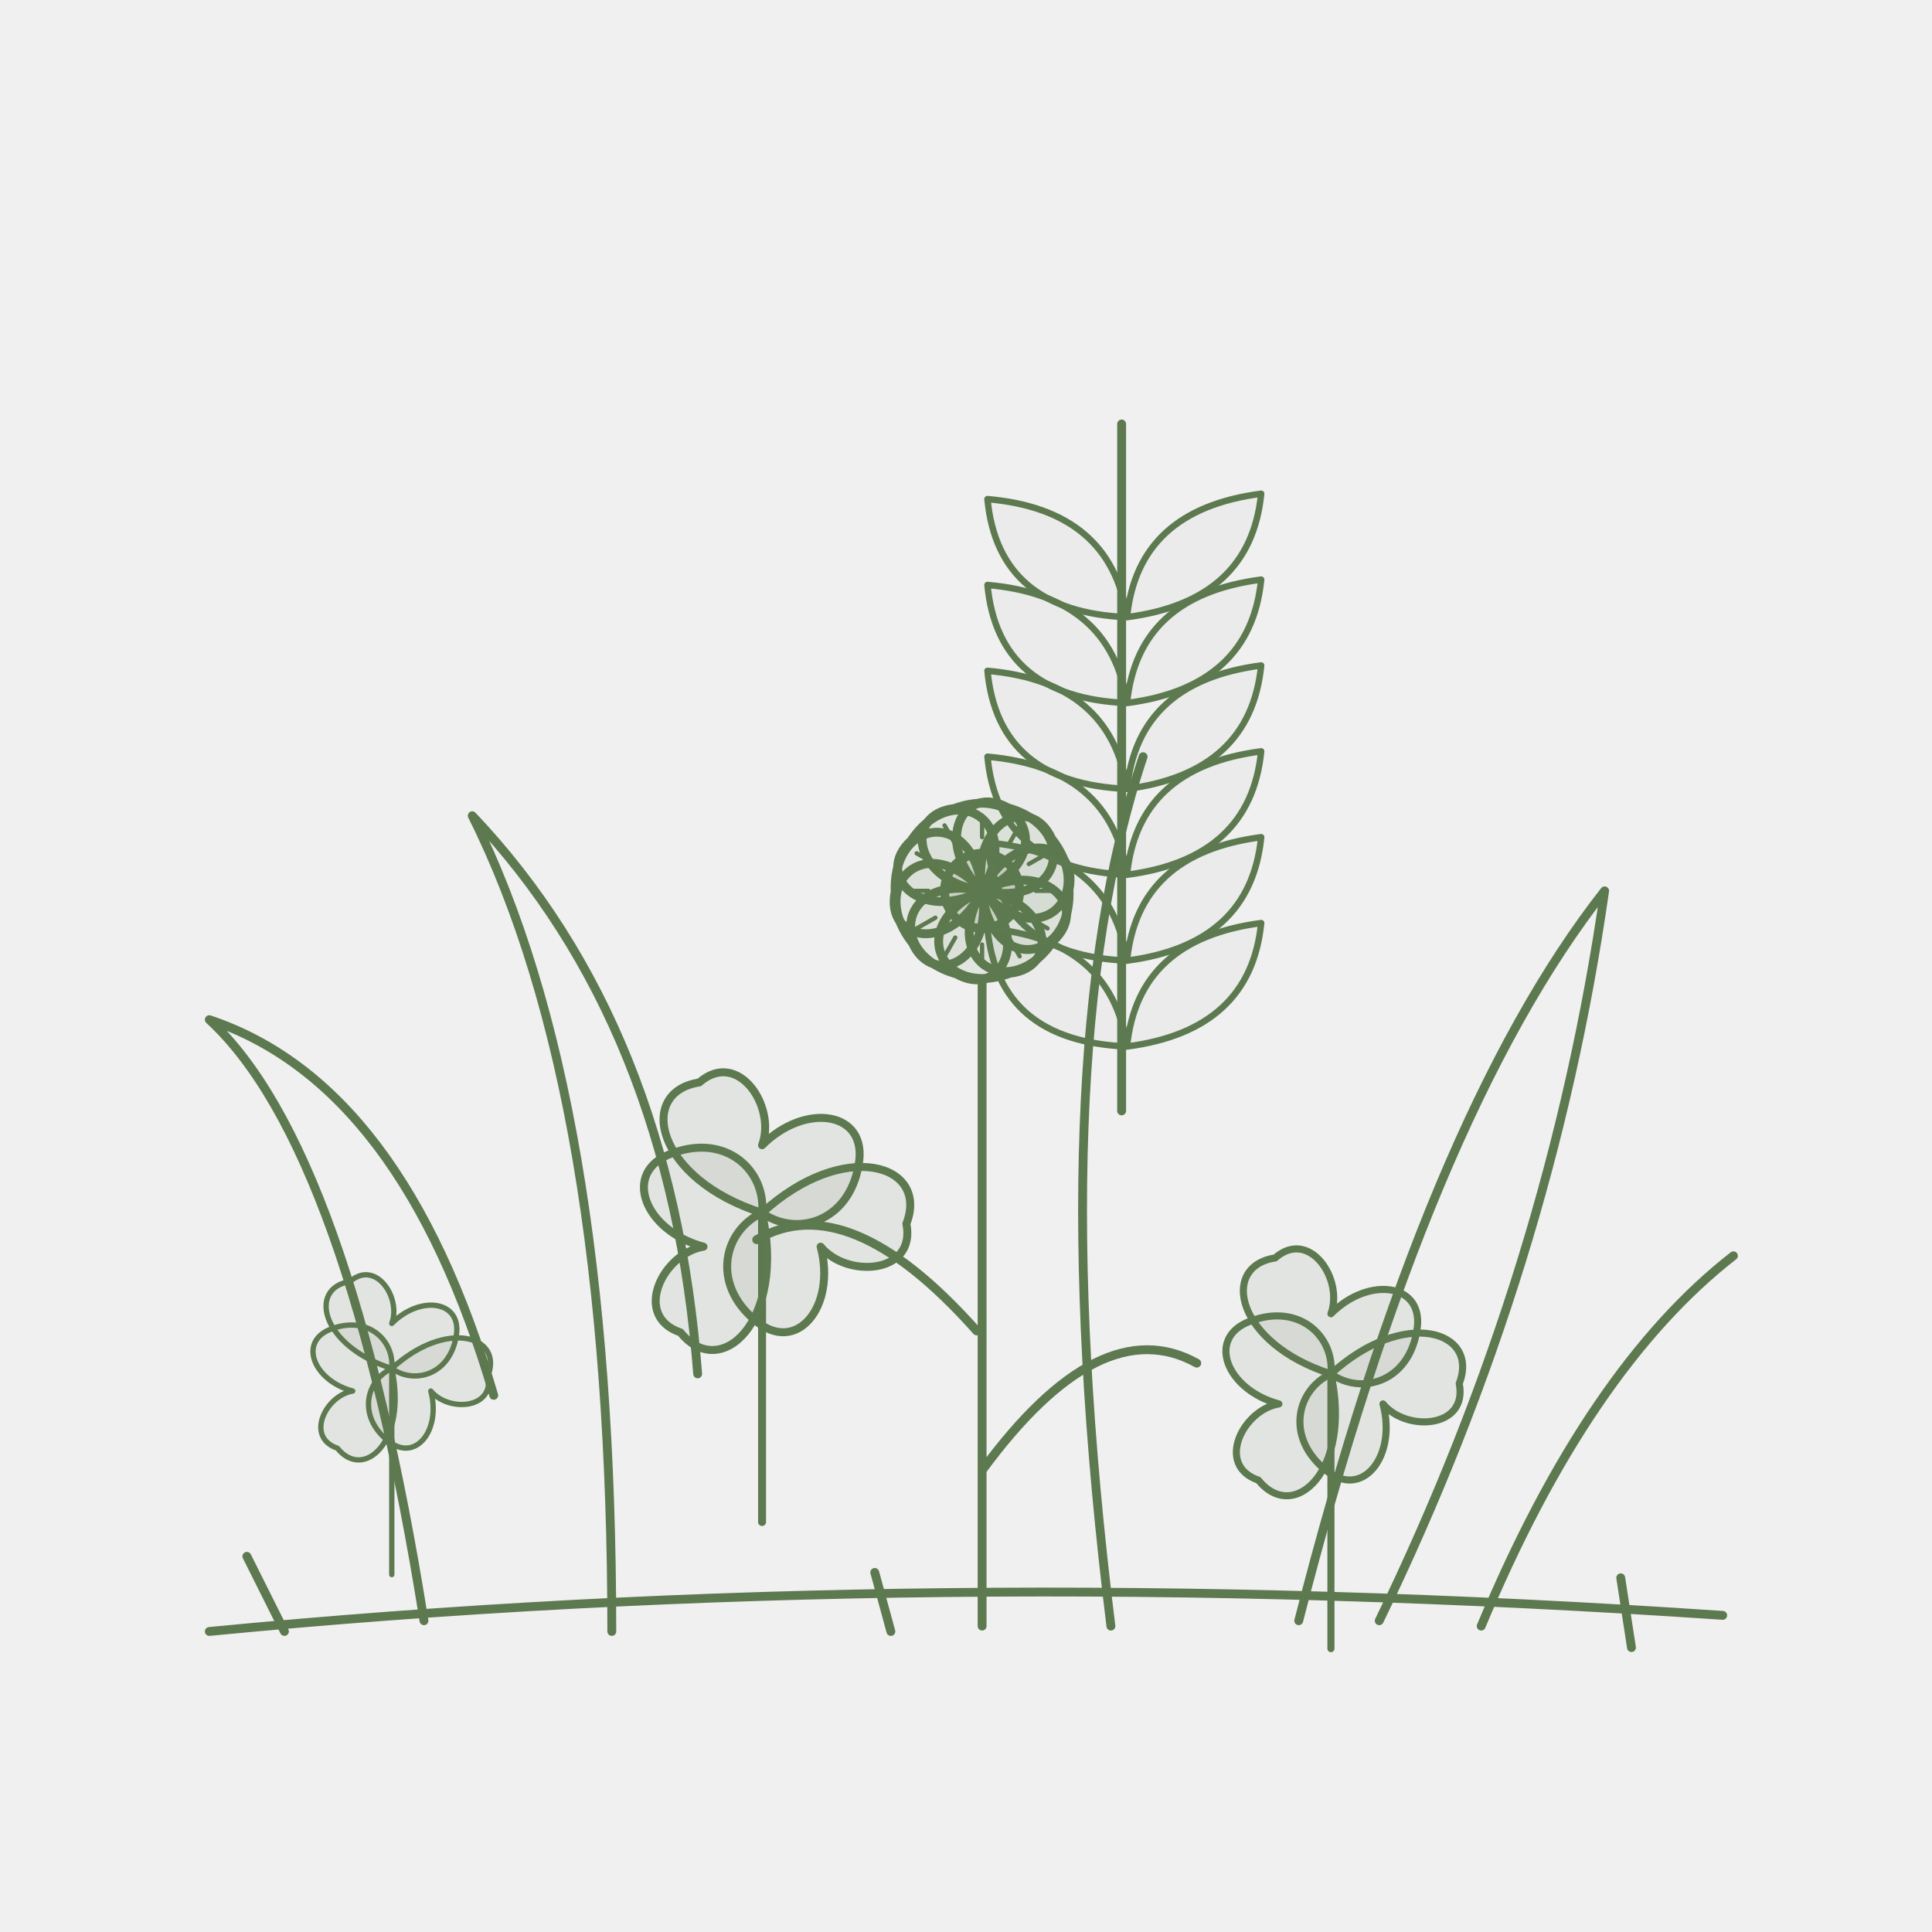
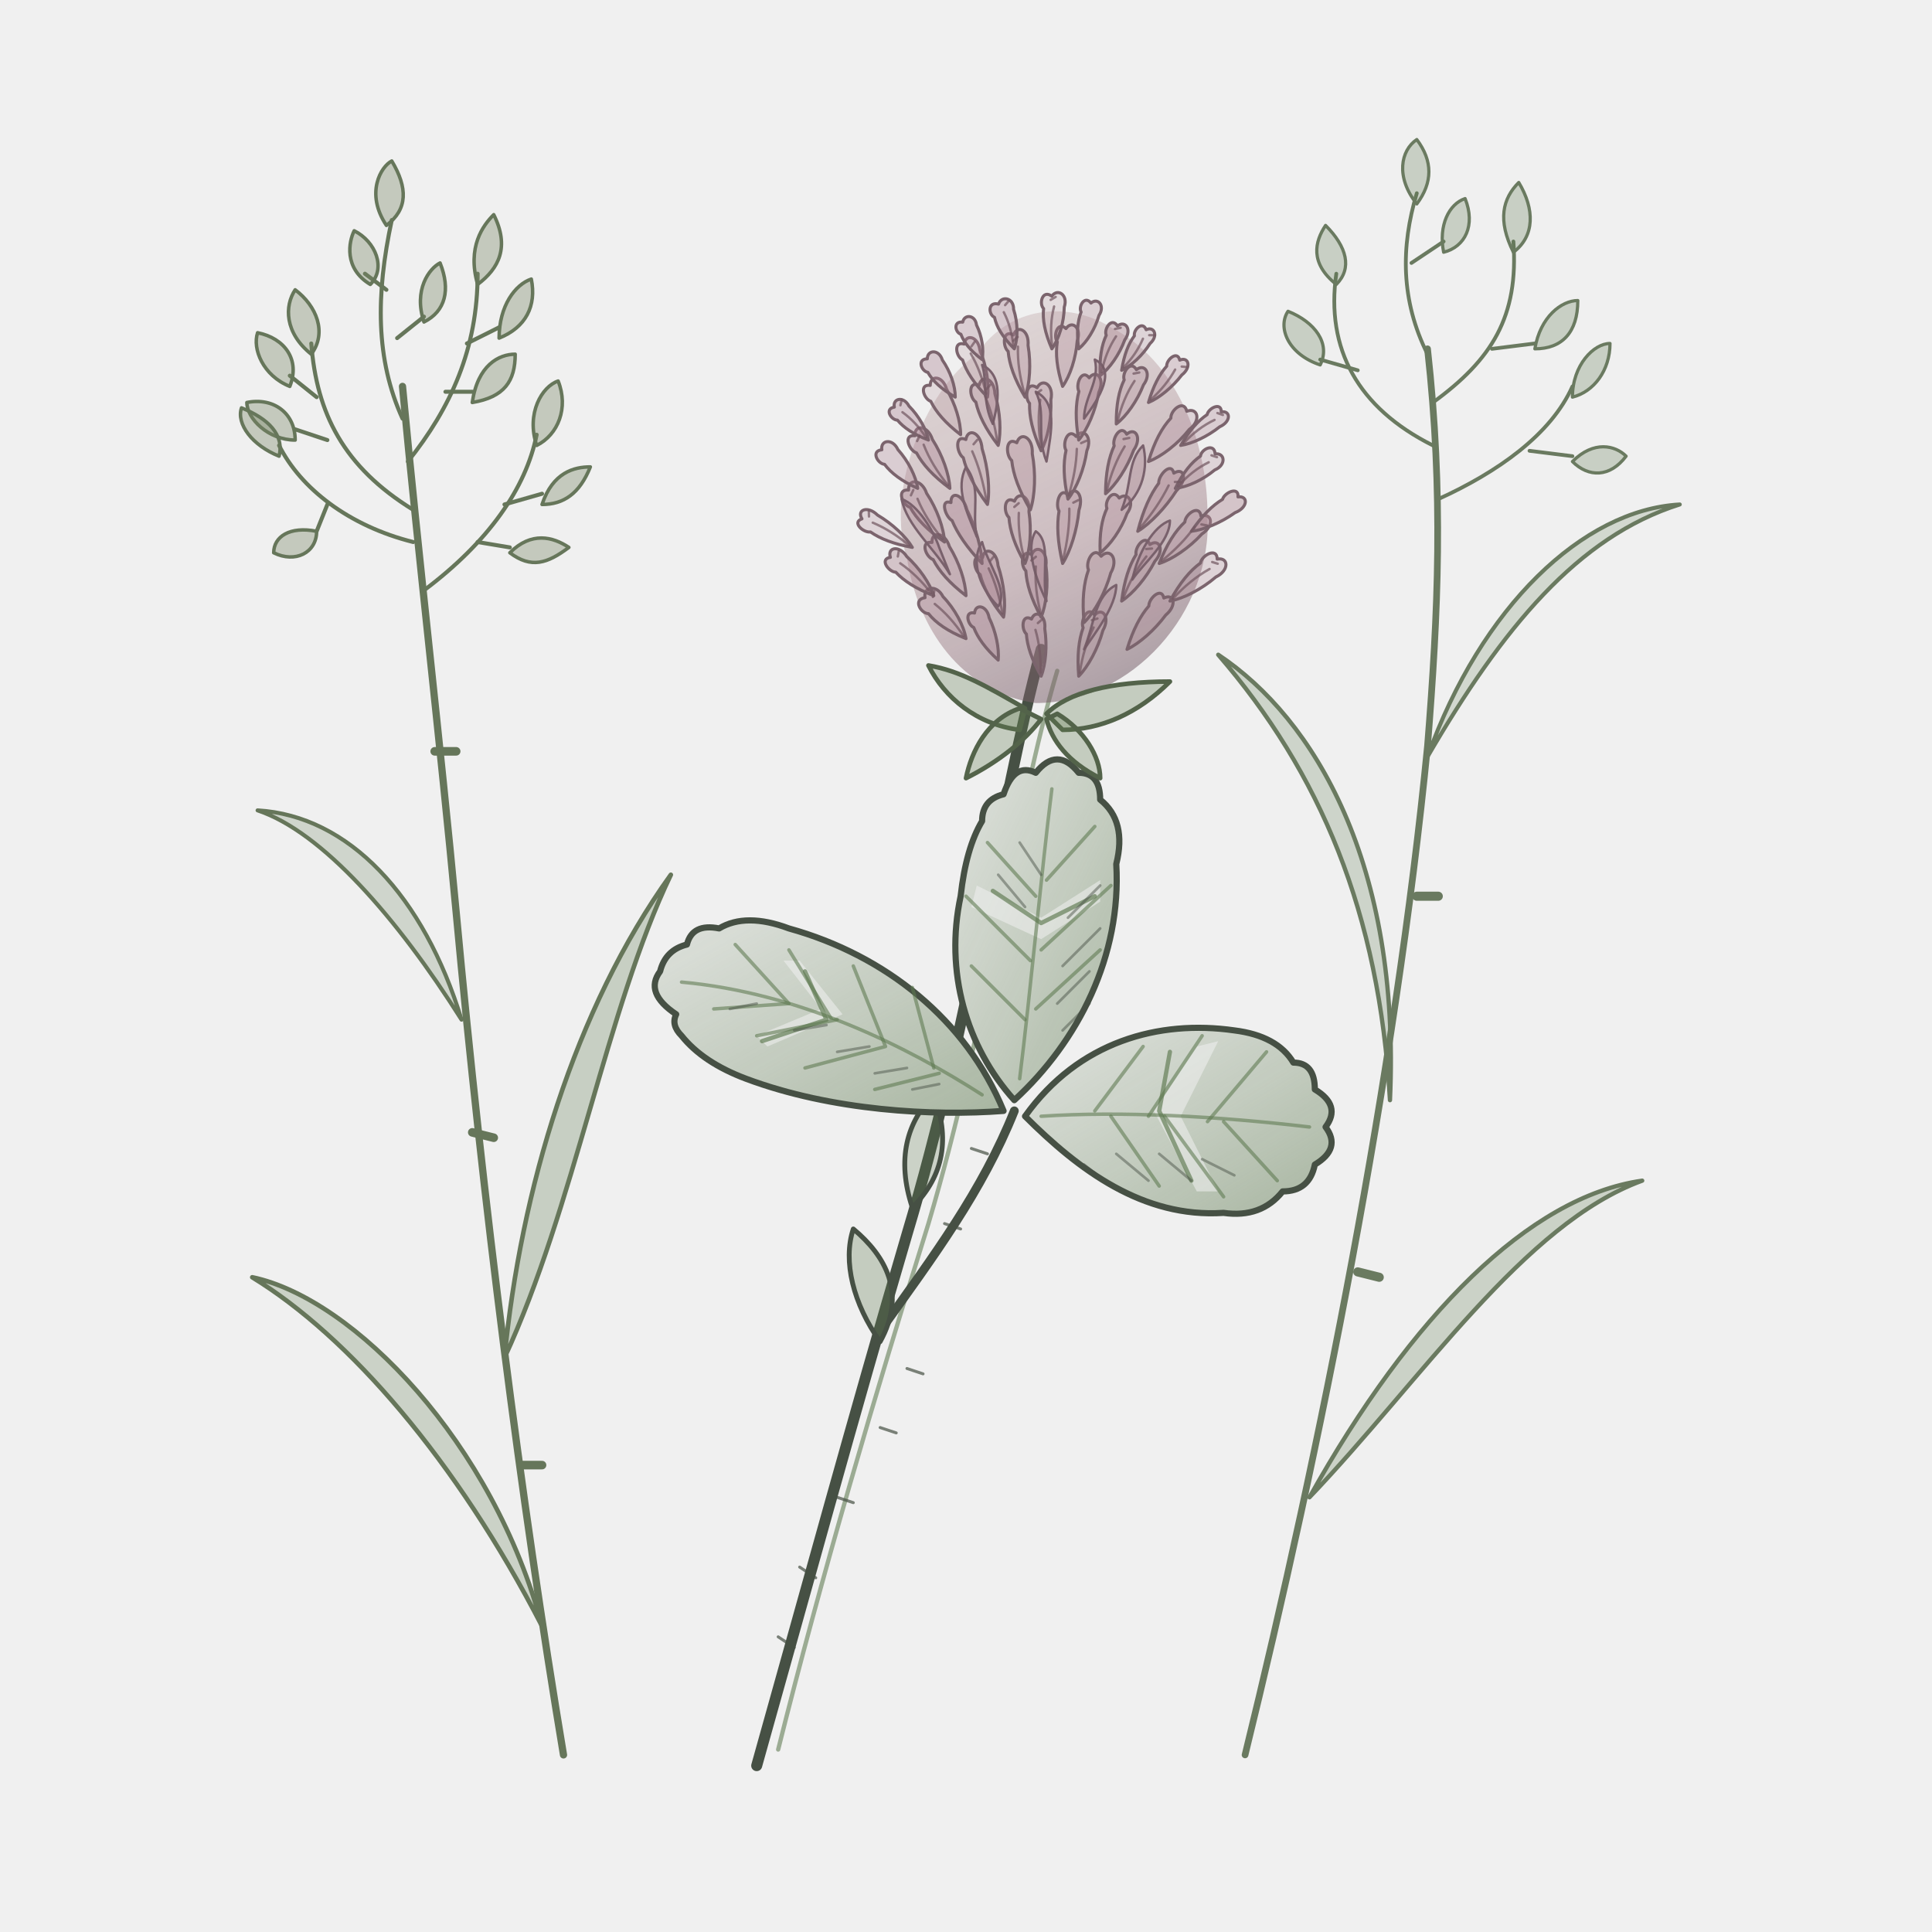
- <svg xmlns="http://www.w3.org/2000/svg" viewBox="0 0 360 360" fill="none" color="#5d794f" role="img" aria-labelledby="title desc">
-   <g stroke="currentColor" stroke-width="1.65" stroke-linecap="round" stroke-linejoin="round">
-     <path d="M39 304q134-13 282-3M79 302q-14-88-40-112 36 12 53 70M114 304q0-100-26-152 37 39 42 104M242 302q24-94 57-136-10 70-42 136M276 303q20-48 47-69M207 303q-13-105 6-162" />
-     <g transform="translate(142 226) scale(0.9)">
-       <path d="M0 64V0" />
-       <path d="M0 0C-22-7-26-25-13-27C-5-34 3-22 0-14C9-23 22-21 20-10C18 2 7 5 0 0Z" transform="rotate(0)" fill="currentColor" fill-opacity=".09" />
-       <path d="M0 0C-22-7-26-25-13-27C-5-34 3-22 0-14C9-23 22-21 20-10C18 2 7 5 0 0Z" transform="rotate(120)" fill="currentColor" fill-opacity=".09" />
-       <path d="M0 0C-22-7-26-25-13-27C-5-34 3-22 0-14C9-23 22-21 20-10C18 2 7 5 0 0Z" transform="rotate(240)" fill="currentColor" fill-opacity=".09" />
+ <svg xmlns="http://www.w3.org/2000/svg" viewBox="0 0 360 360" fill="none" stroke-linecap="round" stroke-linejoin="round">
+   <defs>
+     <linearGradient id="pr-leaf" x1="0" y1="0" x2="1" y2="1">
+       <stop stop-color="#5d794f" stop-opacity=".12" />
+       <stop offset=".55" stop-color="#5d794f" stop-opacity=".31" />
+       <stop offset="1" stop-color="#5d794f" stop-opacity=".49" />
+     </linearGradient>
+     <linearGradient id="pr-bloom" x1="177" y1="58" x2="213" y2="132" gradientUnits="userSpaceOnUse">
+       <stop stop-color="#a78282" stop-opacity=".23" />
+       <stop offset=".6" stop-color="#966e78" stop-opacity=".4" />
+       <stop offset="1" stop-color="#6c5863" stop-opacity=".57" />
+     </linearGradient>
+     <mask id="pr-stem-mask" maskUnits="userSpaceOnUse" x="0" y="0" width="360" height="360">
+       <rect width="360" height="360" fill="white" />
+       <path d="M187 207C174 208 155 207 139 201Q131 198 127 193Q125 191 126 189Q120 185 123 181Q124 177 128 176Q129 172 134 173Q139 170 147 173C165 178 180 190 187 207Z" fill="black" />
+       <path d="M189 205C180 195 176 181 179 167Q180 158 183 153Q183 149 187 148Q189 142 193 144Q197 139 201 144Q205 144 205 149Q210 153 208 161C209 178 201 194 189 205Z" fill="black" />
+       <path d="M191 208C201 194 216 190 230 192Q238 193 241 198Q245 198 245 203Q250 206 247 210Q250 214 245 217Q244 222 239 222Q235 227 228 226C213 227 201 218 191 208Z" fill="black" />
+     </mask>
+     <mask id="pr-leaf-markings" maskUnits="userSpaceOnUse" x="100" y="130" width="160" height="110">
+       <rect x="100" y="130" width="160" height="110" fill="white" />
+       <path d="M149 179 157 189 143 195 141 193 153 188 146 179ZM182 165 194 171 205 164 205 168 194 175 181 169ZM223 195 215 207 223 222 227 222 220 208 227 194Z" fill="black" fill-opacity=".55" />
+     </mask>
+   </defs>
+   <g stroke="#66765a">
+     <path d="M105 327C97 279 90 224 85 170 82 138 78 104 75 72" stroke-width="1.35" />
+     <path d="M101 303C85 272 65 249 47 238 66 242 92 269 101 303Z" fill="#5d794f" fill-opacity=".25" stroke-width=".85" />
+     <path d="M94 253C97 222 107 188 125 163 113 188 107 225 94 253Z" fill="#5d794f" fill-opacity=".28" stroke-width=".85" />
+     <path d="M86 190C74 171 60 155 48 151 65 152 79 167 86 190Z" fill="#5d794f" fill-opacity=".22" stroke-width=".75" />
+     <path d="M88 211 92 212M97 273 101 273M81 140 85 140" stroke-width="1.6" />
+     <g stroke-width=".75">
+       <path d="M77 95C64 87 59 77 58 64M76 86C84 76 89 65 89 51M75 78C70 67 70 55 73 41M79 110C91 101 98 91 100 81M77 101C65 98 56 91 52 83" />
+       <path d="M59 74 54 70M61 82 55 80M87 64 93 61M83 73 88 73M72 54 68 51M74 63 79 59M94 94 101 92M89 101 95 102M61 94 59 99" />
    </g>
-     <g transform="translate(248 256) scale(0.8)">
-       <path d="M0 64V0" />
-       <path d="M0 0C-22-7-26-25-13-27C-5-34 3-22 0-14C9-23 22-21 20-10C18 2 7 5 0 0Z" transform="rotate(0)" fill="currentColor" fill-opacity=".09" />
-       <path d="M0 0C-22-7-26-25-13-27C-5-34 3-22 0-14C9-23 22-21 20-10C18 2 7 5 0 0Z" transform="rotate(120)" fill="currentColor" fill-opacity=".09" />
-       <path d="M0 0C-22-7-26-25-13-27C-5-34 3-22 0-14C9-23 22-21 20-10C18 2 7 5 0 0Z" transform="rotate(240)" fill="currentColor" fill-opacity=".09" />
+     <g fill="#788766" fill-opacity=".36" stroke-width=".65">
+       <path d="M72 42C68 36 71 31 73 30 76 35 76 39 72 42Z" />
+       <path d="M69 53C64 50 65 45 66 43 70 45 72 50 69 53Z" />
+       <path d="M79 60C77 54 80 50 82 49 84 54 83 58 79 60Z" />
+       <path d="M89 53C87 46 90 42 92 40 95 46 93 50 89 53Z" />
+       <path d="M93 63C93 57 96 53 99 52 100 57 98 61 93 63Z" />
+       <path d="M88 75C89 68 93 66 96 66 96 71 94 74 88 75Z" />
+       <path d="M58 66C53 62 53 57 55 54 59 57 61 62 58 66Z" />
+       <path d="M54 72C49 70 47 65 48 62 53 63 56 67 54 72Z" />
+       <path d="M55 82C50 82 46 78 46 75 51 74 55 77 55 82Z" />
+       <path d="M52 85C47 83 44 79 45 76 50 78 53 81 52 85Z" />
+       <path d="M100 83C98 77 101 72 104 71 106 76 104 81 100 83Z" />
+       <path d="M101 94C103 88 107 87 110 87 108 92 105 94 101 94Z" />
+       <path d="M95 103C99 99 103 100 106 102 102 105 99 106 95 103Z" />
+       <path d="M59 99C54 98 51 100 51 103 55 105 59 103 59 99Z" />
    </g>
-     <g transform="translate(73 255) scale(0.6)">
-       <path d="M0 64V0" />
-       <path d="M0 0C-22-7-26-25-13-27C-5-34 3-22 0-14C9-23 22-21 20-10C18 2 7 5 0 0Z" transform="rotate(0)" fill="currentColor" fill-opacity=".09" />
-       <path d="M0 0C-22-7-26-25-13-27C-5-34 3-22 0-14C9-23 22-21 20-10C18 2 7 5 0 0Z" transform="rotate(120)" fill="currentColor" fill-opacity=".09" />
-       <path d="M0 0C-22-7-26-25-13-27C-5-34 3-22 0-14C9-23 22-21 20-10C18 2 7 5 0 0Z" transform="rotate(240)" fill="currentColor" fill-opacity=".09" />
+   </g>
+   <g stroke="#6a7a60">
+     <path d="M232 327C246 270 260 200 266 139 268 114 269 92 266 65" stroke-width="1.25" />
+     <path d="M244 279C263 245 285 223 306 220 284 228 265 257 244 279Z" fill="#5d794f" fill-opacity=".25" stroke-width=".8" />
+     <path d="M259 205C257 170 246 144 227 122 245 134 261 161 259 205Z" fill="#5d794f" fill-opacity=".24" stroke-width=".8" />
+     <path d="M266 141C276 113 295 95 313 94 294 100 280 117 266 141Z" fill="#5d794f" fill-opacity=".2" stroke-width=".75" />
+     <path d="M253 237 257 238M264 167 268 167" stroke-width="1.7" />
+     <g stroke-width=".7">
+       <path d="M267 83C253 76 247 65 249 51M267 75C278 67 283 59 282 45M266 66C261 56 261 46 264 36M268 93C279 88 289 81 293 72" />
+       <path d="M253 69 246 67M278 65 286 64M263 49 269 45M285 84 293 85" />
    </g>
-     <g transform="translate(183 166)">
-       <path d="M0 0C-13 -1.95 -14.56 -14.3 -5.2 -15.34C7.8 -20.15 14.3 -6.24 0 0Z" transform="rotate(0.0)" fill="currentColor" fill-opacity=".05" />
-       <path d="M0 0C-13 -1.95 -14.56 -14.3 -5.2 -15.34C7.8 -20.15 14.3 -6.24 0 0Z" transform="rotate(36.0)" fill="currentColor" fill-opacity=".05" />
-       <path d="M0 0C-13 -1.95 -14.56 -14.3 -5.2 -15.34C7.8 -20.15 14.3 -6.24 0 0Z" transform="rotate(72.0)" fill="currentColor" fill-opacity=".05" />
-       <path d="M0 0C-13 -1.95 -14.56 -14.3 -5.2 -15.34C7.8 -20.15 14.3 -6.24 0 0Z" transform="rotate(108.0)" fill="currentColor" fill-opacity=".05" />
-       <path d="M0 0C-13 -1.95 -14.56 -14.3 -5.2 -15.34C7.8 -20.15 14.3 -6.24 0 0Z" transform="rotate(144.0)" fill="currentColor" fill-opacity=".05" />
-       <path d="M0 0C-13 -1.95 -14.56 -14.3 -5.2 -15.34C7.8 -20.15 14.3 -6.24 0 0Z" transform="rotate(180.0)" fill="currentColor" fill-opacity=".05" />
-       <path d="M0 0C-13 -1.95 -14.56 -14.3 -5.2 -15.34C7.8 -20.15 14.3 -6.24 0 0Z" transform="rotate(216.0)" fill="currentColor" fill-opacity=".05" />
-       <path d="M0 0C-13 -1.95 -14.56 -14.3 -5.2 -15.34C7.8 -20.15 14.3 -6.24 0 0Z" transform="rotate(252.0)" fill="currentColor" fill-opacity=".05" />
-       <path d="M0 0C-13 -1.95 -14.56 -14.3 -5.2 -15.34C7.8 -20.15 14.3 -6.24 0 0Z" transform="rotate(288.0)" fill="currentColor" fill-opacity=".05" />
-       <path d="M0 0C-13 -1.95 -14.56 -14.3 -5.2 -15.34C7.8 -20.15 14.3 -6.24 0 0Z" transform="rotate(324.0)" fill="currentColor" fill-opacity=".05" />
-       <circle r="7" fill="currentColor" fill-opacity=".12" />
-       <path d="M0.0 10.0l0.0 4.0" stroke-width=".8" />
-       <path d="M5.0 8.7l2.0 3.5" stroke-width=".8" />
-       <path d="M8.7 5.0l3.5 2.0" stroke-width=".8" />
-       <path d="M10.0 0.0l4.0 0.0" stroke-width=".8" />
-       <path d="M8.7 -5.0l3.5 -2.0" stroke-width=".8" />
-       <path d="M5.0 -8.7l2.0 -3.5" stroke-width=".8" />
-       <path d="M0.0 -10.0l0.0 -4.0" stroke-width=".8" />
-       <path d="M-5.0 -8.7l-2.0 -3.5" stroke-width=".8" />
-       <path d="M-8.7 -5.0l-3.5 -2.0" stroke-width=".8" />
-       <path d="M-10.0 -0.0l-4.0 -0.0" stroke-width=".8" />
-       <path d="M-8.7 5.0l-3.5 2.0" stroke-width=".8" />
-       <path d="M-5.0 8.7l-2.0 3.5" stroke-width=".8" />
+     <g fill="#5d794f" fill-opacity=".27" stroke-width=".6">
+       <path d="M264 38C260 33 261 28 264 26 267 30 267 34 264 38Z" />
+       <path d="M269 47C268 42 270 38 273 37 275 42 273 46 269 47Z" />
+       <path d="M249 53C244 49 245 45 247 42 251 46 252 50 249 53Z" />
+       <path d="M246 68C240 66 238 61 240 58 245 60 248 64 246 68Z" />
+       <path d="M282 47C279 41 280 37 283 34 286 39 286 44 282 47Z" />
+       <path d="M286 65C287 59 291 56 294 56 294 62 291 65 286 65Z" />
+       <path d="M293 74C293 68 297 64 300 64 300 69 297 73 293 74Z" />
+       <path d="M293 86C297 82 301 83 303 85 300 89 296 89 293 86Z" />
    </g>
-     <path d="M183 183v120M182 248q-24-27-41-17M183 274q22-30 40-20" />
-     <path d="M210 115q-24-1-26-22 23 2 26 22q23-3 25-23-23 3-25 23Z" stroke-width="1.2" fill="currentColor" fill-opacity=".04" />
-     <path d="M210 131q-24-1-26-22 23 2 26 22q23-3 25-23-23 3-25 23Z" stroke-width="1.2" fill="currentColor" fill-opacity=".04" />
-     <path d="M210 147q-24-1-26-22 23 2 26 22q23-3 25-23-23 3-25 23Z" stroke-width="1.2" fill="currentColor" fill-opacity=".04" />
-     <path d="M210 163q-24-1-26-22 23 2 26 22q23-3 25-23-23 3-25 23Z" stroke-width="1.2" fill="currentColor" fill-opacity=".04" />
-     <path d="M210 179q-24-1-26-22 23 2 26 22q23-3 25-23-23 3-25 23Z" stroke-width="1.2" fill="currentColor" fill-opacity=".04" />
-     <path d="M210 195q-24-1-26-22 23 2 26 22q23-3 25-23-23 3-25 23Z" stroke-width="1.2" fill="currentColor" fill-opacity=".04" />
-     <path d="M209 207V79M304 307l-2-13M53 304l-7-14M166 304l-3-11" />
+   </g>
+   <g stroke="#465044" mask="url(#pr-stem-mask)">
+     <path d="M141 329C150 297 159 264 169 230 181 190 186 151 194 121" stroke-width="2.05" />
+     <path d="M145 326C153 294 163 260 173 228 184 191 189 152 197 125" stroke="#5d794f" stroke-opacity=".58" stroke-width=".8" />
+     <path d="M164 248C174 234 183 222 189 207" stroke-width="1.65" />
+     <path d="M164 250C159 243 157 235 159 229 165 234 169 241 164 250Z" fill="#5d794f" fill-opacity=".3" stroke-width=".9" />
+     <path d="M170 225C167 216 169 209 174 204 177 212 176 219 170 225Z" fill="#5d794f" fill-opacity=".25" stroke-width=".9" />
+     <path d="m148 307-3-2m7-11-3-2m10-12-3-1m8-13 3 1m2-12 3 1m4-28 3 1m2-15 3 1m3-24 3 1m1-14 3 1m1-14 3 1m0-17 3 1" stroke-width=".55" stroke-opacity=".7" />
+   </g>
+   <g fill="url(#pr-leaf)" stroke="#465044" stroke-width="1.15" mask="url(#pr-leaf-markings)">
+     <path d="M187 207C174 208 155 207 139 201Q131 198 127 193Q125 191 126 189Q120 185 123 181Q124 177 128 176Q129 172 134 173Q139 170 147 173C165 178 180 190 187 207Z" />
+     <path d="M189 205C180 195 176 181 179 167Q180 158 183 153Q183 149 187 148Q189 142 193 144Q197 139 201 144Q205 144 205 149Q210 153 208 161C209 178 201 194 189 205Z" />
+     <path d="M191 208C201 194 216 190 230 192Q238 193 241 198Q245 198 245 203Q250 206 247 210Q250 214 245 217Q244 222 239 222Q235 227 228 226C213 227 201 218 191 208Z" />
+   </g>
+   <g stroke="#5d794f" stroke-opacity=".58" stroke-width=".65">
+     <path d="M183 204C169 195 149 185 127 183M190 201C192 185 194 163 196 147M194 208C209 207 227 208 244 210" />
+     <path d="M174 199 170 184m-5 11-6-15m-4 10-8-13m0 10-10-11m38 24-12 3m2-8-15 4m6-9-15 3m6-6-14 1" />
+     <path d="m191 190-10-10m11-1-12-12m13 0-9-10m9 31 12-11m-11 0 13-12m-12-1 9-10" />
+     <path d="m204 207 9-12m1 13 10-15m1 16 11-13m-29 12 9 13m1-13 11 15m0-14 10 11" />
+   </g>
+   <g stroke="#5d794f" stroke-width=".8" stroke-opacity=".65">
+     <path d="M150 181 154 190 142 194M185 166 194 172 204 167M218 196 216 207 222 220" />
+   </g>
+   <g stroke="#465044" stroke-width=".5" stroke-opacity=".47">
+     <path d="m175 202-5 1m-1-4-6 1m-1-5-6 1m-2-5-6 1m-7-5-5 1m62 4 5-5m-6 0 6-6m-5-1 7-7m-6-2 6-6m-11-2-4-6m1 12-5-6m16 54 5 4m1-6 6 5m2-5 6 5m2-4 6 3" />
+   </g>
+   <path d="M193 131C179 129 171 117 169 104 165 92 172 73 182 66 188 57 199 56 207 61 219 67 225 82 225 96 226 114 211 131 193 131Z" fill="url(#pr-bloom)" />
+   <g fill="#5d794f" fill-opacity=".3" stroke="#53634a" stroke-width=".85">
+     <path d="M191 132C184 128 179 125 173 124 176 130 182 135 190 136Z" />
+     <path d="M195 133C199 129 207 127 218 127 212 133 205 136 198 136Z" />
+     <path d="M190 132C184 134 181 140 180 145 186 142 191 138 194 134Z" />
+     <path d="M197 133C202 136 205 141 205 145 199 142 196 138 195 134Z" />
+   </g>
+   <g stroke="#7b646d" stroke-width=".57">
+     <path d="M0 0C-1.62 -3.30 -2.21 -5.94 -2.08 -8.14C-3.13 -9.13 -2.51 -12.10 -0.57 -10.78C0.51 -12.54 2.75 -11.22 2.05 -8.69C2.16 -5.50 1.32 -2.09 0 0Z" transform="translate(180 119) rotate(-42)" fill="#ab8290" fill-opacity="0.25" />
+     <path d="M0 0C-1.32 -3.00 -1.80 -5.40 -1.69 -7.40C-2.55 -8.30 -2.05 -11.00 -0.46 -9.80C0.42 -11.40 2.24 -10.20 1.67 -7.90C1.76 -5.00 1.08 -1.90 0 0Z" transform="translate(186 123) rotate(-24)" fill="#ab8290" fill-opacity="0.32" />
+     <path d="M0 0C-1.38 -3.30 -1.89 -5.94 -1.77 -8.14C-2.67 -9.13 -2.14 -12.10 -0.48 -10.78C0.44 -12.54 2.35 -11.22 1.75 -8.69C1.84 -5.50 1.13 -2.09 0 0Z" transform="translate(194 126) rotate(-7)" fill="#ab8290" fill-opacity="0.36" />
+     <path d="M0 0C-1.44 -3.60 -1.97 -6.48 -1.85 -8.88C-2.78 -9.96 -2.23 -13.20 -0.50 -11.76C0.46 -13.68 2.45 -12.24 1.82 -9.48C1.92 -6.00 1.18 -2.28 0 0Z" transform="translate(201 126) rotate(17)" fill="#ab8290" fill-opacity="0.2" />
+     <path d="M0 0C-1.38 -3.60 -1.89 -6.48 -1.77 -8.88C-2.67 -9.96 -2.14 -13.20 -0.48 -11.76C0.44 -13.68 2.35 -12.24 1.75 -9.48C1.84 -6.00 1.13 -2.28 0 0Z" transform="translate(210 121) rotate(38)" fill="#ab8290" fill-opacity="0.3" />
+     <path d="M0 0C-1.50 -3.60 -2.05 -6.48 -1.93 -8.88C-2.90 -9.96 -2.33 -13.20 -0.53 -11.76C0.47 -13.68 2.55 -12.24 1.90 -9.48C2.00 -6.00 1.23 -2.28 0 0Z" transform="translate(218 112) rotate(51)" fill="#ab8290" fill-opacity="0.26" />
+     <path d="M0 0C-1.38 -3.30 -1.89 -5.94 -1.77 -8.14C-2.67 -9.13 -2.14 -12.10 -0.48 -10.78C0.44 -12.54 2.35 -11.22 1.75 -8.69C1.84 -5.50 1.13 -2.09 0 0Z" transform="translate(174 111) rotate(-46)" fill="#ab8290" fill-opacity="0.4" />
+     <path d="M0 0C-1.50 -3.60 -2.05 -6.48 -1.93 -8.88C-2.90 -9.96 -2.33 -13.20 -0.53 -11.76C0.47 -13.68 2.55 -12.24 1.90 -9.48C2.00 -6.00 1.23 -2.28 0 0Z" transform="translate(180 111) rotate(-30)" fill="#ab8290" fill-opacity="0.25" />
+     <path d="M0 0C-1.44 -3.60 -1.97 -6.48 -1.85 -8.88C-2.78 -9.96 -2.23 -13.20 -0.50 -11.76C0.46 -13.68 2.45 -12.24 1.82 -9.48C1.92 -6.00 1.18 -2.28 0 0Z" transform="translate(187 115) rotate(-17)" fill="#ab8290" fill-opacity="0.32" />
+     <path d="M0 0C-1.50 -3.60 -2.05 -6.48 -1.93 -8.88C-2.90 -9.96 -2.33 -13.20 -0.53 -11.76C0.47 -13.68 2.55 -12.24 1.90 -9.48C2.00 -6.00 1.23 -2.28 0 0Z" transform="translate(194 115) rotate(-6)" fill="#ab8290" fill-opacity="0.36" />
+     <path d="M0 0C-1.62 -3.90 -2.21 -7.02 -2.08 -9.62C-3.13 -10.79 -2.51 -14.30 -0.57 -12.74C0.51 -14.82 2.75 -13.26 2.05 -10.27C2.16 -6.50 1.32 -2.47 0 0Z" transform="translate(202 116) rotate(17)" fill="#ab8290" fill-opacity="0.2" />
+     <path d="M0 0C-1.44 -3.60 -1.97 -6.48 -1.85 -8.88C-2.78 -9.96 -2.23 -13.20 -0.50 -11.76C0.46 -13.68 2.45 -12.24 1.82 -9.48C1.92 -6.00 1.18 -2.28 0 0Z" transform="translate(209 112) rotate(29)" fill="#ab8290" fill-opacity="0.3" />
+     <path d="M0 0C-1.50 -3.60 -2.05 -6.48 -1.93 -8.88C-2.90 -9.96 -2.33 -13.20 -0.53 -11.76C0.47 -13.68 2.55 -12.24 1.90 -9.48C2.00 -6.00 1.23 -2.28 0 0Z" transform="translate(216 105) rotate(44)" fill="#ab8290" fill-opacity="0.26" />
+     <path d="M0 0C-1.32 -3.30 -1.80 -5.94 -1.69 -8.14C-2.55 -9.13 -2.05 -12.10 -0.46 -10.78C0.42 -12.54 2.24 -11.22 1.67 -8.69C1.76 -5.50 1.08 -2.09 0 0Z" transform="translate(222 99) rotate(56)" fill="#ab8290" fill-opacity="0.4" />
+     <path d="M0 0C-1.32 -3.30 -1.80 -5.94 -1.69 -8.14C-2.55 -9.13 -2.05 -12.10 -0.46 -10.78C0.42 -12.54 2.24 -11.22 1.67 -8.69C1.76 -5.50 1.08 -2.09 0 0Z" transform="translate(170 102) rotate(-58)" fill="#ab8290" fill-opacity="0.25" />
+     <path d="M0 0C-1.56 -3.60 -2.13 -6.48 -2.00 -8.88C-3.02 -9.96 -2.42 -13.20 -0.55 -11.76C0.49 -13.68 2.65 -12.24 1.98 -9.48C2.08 -6.00 1.27 -2.28 0 0Z" transform="translate(176 101) rotate(-32)" fill="#ab8290" fill-opacity="0.32" />
+     <path d="M0 0C-1.32 -3.90 -1.80 -7.02 -1.69 -9.62C-2.55 -10.79 -2.05 -14.30 -0.46 -12.74C0.42 -14.82 2.24 -13.26 1.67 -10.27C1.76 -6.50 1.08 -2.47 0 0Z" transform="translate(183 105) rotate(-25)" fill="#ab8290" fill-opacity="0.36" />
+     <path d="M0 0C-1.50 -3.60 -2.05 -6.48 -1.93 -8.88C-2.90 -9.96 -2.33 -13.20 -0.53 -11.76C0.47 -13.68 2.55 -12.24 1.90 -9.48C2.00 -6.00 1.23 -2.28 0 0Z" transform="translate(191 105) rotate(-7)" fill="#ab8290" fill-opacity="0.2" />
+     <path d="M0 0C-1.44 -3.90 -1.97 -7.02 -1.85 -9.62C-2.78 -10.79 -2.23 -14.30 -0.50 -12.74C0.46 -14.82 2.45 -13.26 1.82 -10.27C1.92 -6.50 1.18 -2.47 0 0Z" transform="translate(198 105) rotate(7)" fill="#ab8290" fill-opacity="0.3" />
+     <path d="M0 0C-1.50 -3.30 -2.05 -5.94 -1.93 -8.14C-2.90 -9.13 -2.33 -12.10 -0.53 -10.78C0.47 -12.54 2.55 -11.22 1.90 -8.69C2.00 -5.50 1.23 -2.09 0 0Z" transform="translate(205 103) rotate(22)" fill="#ab8290" fill-opacity="0.26" />
+     <path d="M0 0C-1.38 -3.90 -1.89 -7.02 -1.77 -9.62C-2.67 -10.79 -2.14 -14.30 -0.48 -12.74C0.44 -14.82 2.35 -13.26 1.75 -10.27C1.84 -6.50 1.13 -2.47 0 0Z" transform="translate(212 99) rotate(34)" fill="#ab8290" fill-opacity="0.4" />
+     <path d="M0 0C-1.44 -3.00 -1.97 -5.40 -1.85 -7.40C-2.78 -8.30 -2.23 -11.00 -0.50 -9.80C0.46 -11.40 2.45 -10.20 1.82 -7.90C1.92 -5.00 1.18 -1.90 0 0Z" transform="translate(219 91) rotate(52)" fill="#ab8290" fill-opacity="0.25" />
+     <path d="M0 0C-1.44 -3.00 -1.97 -5.40 -1.85 -7.40C-2.78 -8.30 -2.23 -11.00 -0.50 -9.80C0.46 -11.40 2.45 -10.20 1.82 -7.90C1.92 -5.00 1.18 -1.90 0 0Z" transform="translate(171 91) rotate(-40)" fill="#ab8290" fill-opacity="0.32" />
+     <path d="M0 0C-1.50 -3.60 -2.05 -6.48 -1.93 -8.88C-2.90 -9.96 -2.33 -13.20 -0.53 -11.76C0.47 -13.68 2.55 -12.24 1.90 -9.48C2.00 -6.00 1.23 -2.28 0 0Z" transform="translate(177 91) rotate(-31)" fill="#ab8290" fill-opacity="0.36" />
+     <path d="M0 0C-1.50 -3.90 -2.05 -7.02 -1.93 -9.62C-2.90 -10.79 -2.33 -14.30 -0.53 -12.74C0.47 -14.82 2.55 -13.26 1.90 -10.27C2.00 -6.50 1.23 -2.47 0 0Z" transform="translate(184 94) rotate(-16)" fill="#ab8290" fill-opacity="0.2" />
+     <path d="M0 0C-1.56 -3.90 -2.13 -7.02 -2.00 -9.62C-3.02 -10.79 -2.42 -14.30 -0.55 -12.74C0.49 -14.82 2.65 -13.26 1.98 -10.27C2.08 -6.50 1.27 -2.47 0 0Z" transform="translate(192 95) rotate(-9)" fill="#ab8290" fill-opacity="0.3" />
+     <path d="M0 0C-1.50 -3.60 -2.05 -6.48 -1.93 -8.88C-2.90 -9.96 -2.33 -13.20 -0.53 -11.76C0.47 -13.68 2.55 -12.24 1.90 -9.48C2.00 -6.00 1.23 -2.28 0 0Z" transform="translate(199 93) rotate(10)" fill="#ab8290" fill-opacity="0.26" />
+     <path d="M0 0C-1.44 -3.60 -1.97 -6.48 -1.85 -8.88C-2.78 -9.96 -2.23 -13.20 -0.50 -11.76C0.46 -13.68 2.45 -12.24 1.82 -9.48C1.92 -6.00 1.18 -2.28 0 0Z" transform="translate(206 92) rotate(22)" fill="#ab8290" fill-opacity="0.4" />
+     <path d="M0 0C-1.56 -3.60 -2.13 -6.48 -2.00 -8.88C-3.02 -9.96 -2.42 -13.20 -0.55 -11.76C0.49 -13.68 2.65 -12.24 1.98 -9.48C2.08 -6.00 1.27 -2.28 0 0Z" transform="translate(214 86) rotate(40)" fill="#ab8290" fill-opacity="0.25" />
+     <path d="M0 0C-1.26 -3.00 -1.72 -5.40 -1.62 -7.40C-2.44 -8.30 -1.95 -11.00 -0.44 -9.80C0.40 -11.40 2.14 -10.20 1.60 -7.90C1.68 -5.00 1.03 -1.90 0 0Z" transform="translate(220 83) rotate(53)" fill="#ab8290" fill-opacity="0.32" />
+     <path d="M0 0C-1.32 -2.70 -1.80 -4.86 -1.69 -6.66C-2.55 -7.47 -2.05 -9.90 -0.46 -8.82C0.42 -10.26 2.24 -9.18 1.67 -7.11C1.76 -4.50 1.08 -1.71 0 0Z" transform="translate(173 82) rotate(-43)" fill="#ab8290" fill-opacity="0.36" />
+     <path d="M0 0C-1.44 -3.30 -1.97 -5.94 -1.85 -8.14C-2.78 -9.13 -2.23 -12.10 -0.50 -10.78C0.46 -12.54 2.45 -11.22 1.82 -8.69C1.92 -5.50 1.18 -2.09 0 0Z" transform="translate(179 81) rotate(-29)" fill="#ab8290" fill-opacity="0.2" />
+     <path d="M0 0C-1.50 -3.60 -2.05 -6.48 -1.93 -8.88C-2.90 -9.96 -2.33 -13.20 -0.53 -11.76C0.47 -13.68 2.55 -12.24 1.90 -9.48C2.00 -6.00 1.23 -2.28 0 0Z" transform="translate(186 83) rotate(-15)" fill="#ab8290" fill-opacity="0.3" />
+     <path d="M0 0C-1.56 -3.60 -2.13 -6.48 -2.00 -8.88C-3.02 -9.96 -2.42 -13.20 -0.55 -11.76C0.49 -13.68 2.65 -12.24 1.98 -9.48C2.08 -6.00 1.27 -2.28 0 0Z" transform="translate(194 84) rotate(-1)" fill="#ab8290" fill-opacity="0.26" />
+     <path d="M0 0C-1.44 -3.60 -1.97 -6.48 -1.85 -8.88C-2.78 -9.96 -2.23 -13.20 -0.50 -11.76C0.46 -13.68 2.45 -12.24 1.82 -9.48C1.92 -6.00 1.18 -2.28 0 0Z" transform="translate(201 82) rotate(12)" fill="#ab8290" fill-opacity="0.4" />
+     <path d="M0 0C-1.44 -3.30 -1.97 -5.94 -1.85 -8.14C-2.78 -9.13 -2.23 -12.10 -0.50 -10.78C0.46 -12.54 2.45 -11.22 1.82 -8.69C1.92 -5.50 1.18 -2.09 0 0Z" transform="translate(208 79) rotate(23)" fill="#ab8290" fill-opacity="0.25" />
+     <path d="M0 0C-1.26 -3.00 -1.72 -5.40 -1.62 -7.40C-2.44 -8.30 -1.95 -11.00 -0.44 -9.80C0.40 -11.40 2.14 -10.20 1.60 -7.90C1.68 -5.00 1.03 -1.90 0 0Z" transform="translate(214 75) rotate(39)" fill="#ab8290" fill-opacity="0.32" />
+     <path d="M0 0C-1.38 -2.70 -1.89 -4.86 -1.77 -6.66C-2.67 -7.47 -2.14 -9.90 -0.48 -8.82C0.44 -10.26 2.35 -9.18 1.75 -7.11C1.84 -4.50 1.13 -1.71 0 0Z" transform="translate(178 74) rotate(-33)" fill="#ab8290" fill-opacity="0.36" />
+     <path d="M0 0C-1.44 -3.30 -1.97 -5.94 -1.85 -8.14C-2.78 -9.13 -2.23 -12.10 -0.50 -10.78C0.46 -12.54 2.45 -11.22 1.82 -8.69C1.92 -5.50 1.18 -2.09 0 0Z" transform="translate(184 74) rotate(-21)" fill="#ab8290" fill-opacity="0.2" />
+     <path d="M0 0C-1.50 -3.60 -2.05 -6.48 -1.93 -8.88C-2.90 -9.96 -2.33 -13.20 -0.53 -11.76C0.47 -13.68 2.55 -12.24 1.90 -9.48C2.00 -6.00 1.23 -2.28 0 0Z" transform="translate(191 74) rotate(-8)" fill="#ab8290" fill-opacity="0.3" />
+     <path d="M0 0C-1.44 -3.30 -1.97 -5.94 -1.85 -8.14C-2.78 -9.13 -2.23 -12.10 -0.50 -10.78C0.46 -12.54 2.45 -11.22 1.82 -8.69C1.92 -5.50 1.18 -2.09 0 0Z" transform="translate(198 72) rotate(6)" fill="#ab8290" fill-opacity="0.26" />
+     <path d="M0 0C-1.38 -3.00 -1.89 -5.40 -1.77 -7.40C-2.67 -8.30 -2.14 -11.00 -0.48 -9.80C0.44 -11.40 2.35 -10.20 1.75 -7.90C1.84 -5.00 1.13 -1.90 0 0Z" transform="translate(205 70) rotate(22)" fill="#ab8290" fill-opacity="0.4" />
+     <path d="M0 0C-1.26 -2.70 -1.72 -4.86 -1.62 -6.66C-2.44 -7.47 -1.95 -9.90 -0.44 -8.82C0.40 -10.26 2.14 -9.18 1.60 -7.11C1.68 -4.50 1.03 -1.71 0 0Z" transform="translate(209 69) rotate(34)" fill="#ab8290" fill-opacity="0.25" />
+     <path d="M0 0C-1.32 -2.40 -1.80 -4.32 -1.69 -5.92C-2.55 -6.64 -2.05 -8.80 -0.46 -7.84C0.42 -9.12 2.24 -8.16 1.67 -6.32C1.76 -4.00 1.08 -1.52 0 0Z" transform="translate(183 67) rotate(-24)" fill="#ab8290" fill-opacity="0.32" />
+     <path d="M0 0C-1.50 -2.70 -2.05 -4.86 -1.93 -6.66C-2.90 -7.47 -2.33 -9.90 -0.53 -8.82C0.47 -10.26 2.55 -9.18 1.90 -7.11C2.00 -4.50 1.23 -1.71 0 0Z" transform="translate(189 65) rotate(-16)" fill="#ab8290" fill-opacity="0.36" />
+     <path d="M0 0C-1.50 -3.00 -2.05 -5.40 -1.93 -7.40C-2.90 -8.30 -2.33 -11.00 -0.53 -9.80C0.47 -11.40 2.55 -10.20 1.90 -7.90C2.00 -5.00 1.23 -1.90 0 0Z" transform="translate(196 65) rotate(3)" fill="#ab8290" fill-opacity="0.2" />
+     <path d="M0 0C-1.32 -2.70 -1.80 -4.86 -1.69 -6.66C-2.55 -7.47 -2.05 -9.90 -0.46 -8.82C0.42 -10.26 2.24 -9.18 1.67 -7.11C1.76 -4.50 1.08 -1.71 0 0Z" transform="translate(201 65) rotate(18)" fill="#ab8290" fill-opacity="0.3" />
+   </g>
+   <g fill="#a07986" fill-opacity=".27" stroke="#79616c" stroke-width=".45">
+     <path d="M177 107C174 102 169 98 168 93 171 94 174 99 175 102Z" />
+     <path d="M182 100C180 95 178 91 180 87 183 91 181 95 182 100Z" />
+     <path d="M186 113C182 109 181 104 183 101 184 105 188 110 186 113Z" />
+     <path d="M195 112C193 108 191 102 193 99 196 101 194 107 195 112Z" />
+     <path d="M202 121C204 116 204 111 208 109 208 113 204 118 202 121Z" />
+     <path d="M211 108C212 103 215 98 218 97 218 101 213 105 211 108Z" />
+     <path d="M209 95C211 90 210 86 213 83 214 87 213 92 209 95Z" />
+     <path d="M185 79C183 75 184 71 183 68 187 70 186 75 185 79Z" />
+     <path d="M195 86C193 81 195 77 193 73 197 75 196 80 195 86Z" />
+     <path d="M202 78C202 74 205 71 204 67 208 69 205 74 202 78Z" />
+   </g>
+   <g stroke="#735963" stroke-width=".45" stroke-opacity=".72">
+     <path d="M0 -.7Q0.6 -5.0 0 -8.7m0.6 -1.2 .9 -.6" transform="translate(180 119) rotate(-42)" />
+     <path d="M0 -.7Q0.6 -5.0 0 -8.7m0.6 -1.2 .9 -.6" transform="translate(194 126) rotate(-7)" />
+     <path d="M0 -.7Q-0.7 -5.4 0 -9.5m-0.7 -1.2 .9 -.6" transform="translate(201 126) rotate(17)" />
+     <path d="M0 -.7Q-0.7 -5.4 0 -9.5m-0.7 -1.2 .9 -.6" transform="translate(218 112) rotate(51)" />
+     <path d="M0 -.7Q0.6 -5.0 0 -8.7m0.6 -1.2 .9 -.6" transform="translate(174 111) rotate(-46)" />
+     <path d="M0 -.7Q0.6 -5.4 0 -9.5m0.6 -1.2 .9 -.6" transform="translate(187 115) rotate(-17)" />
+     <path d="M0 -.7Q-0.7 -5.4 0 -9.5m-0.7 -1.2 .9 -.6" transform="translate(194 115) rotate(-6)" />
+     <path d="M0 -.7Q-0.7 -5.4 0 -9.5m-0.7 -1.2 .9 -.6" transform="translate(209 112) rotate(29)" />
+     <path d="M0 -.7Q0.6 -5.4 0 -9.5m0.6 -1.2 .9 -.6" transform="translate(216 105) rotate(44)" />
+     <path d="M0 -.7Q0.6 -5.0 0 -8.7m0.6 -1.2 .9 -.6" transform="translate(170 102) rotate(-58)" />
+     <path d="M0 -.7Q-0.7 -5.4 0 -9.5m-0.7 -1.2 .9 -.6" transform="translate(176 101) rotate(-32)" />
+     <path d="M0 -.7Q-0.7 -5.4 0 -9.5m-0.7 -1.2 .9 -.6" transform="translate(191 105) rotate(-7)" />
+     <path d="M0 -.7Q0.6 -5.9 0 -10.3m0.6 -1.2 .9 -.6" transform="translate(198 105) rotate(7)" />
+     <path d="M0 -.7Q0.6 -5.9 0 -10.3m0.6 -1.2 .9 -.6" transform="translate(212 99) rotate(34)" />
+     <path d="M0 -.7Q-0.7 -4.5 0 -7.9m-0.7 -1.2 .9 -.6" transform="translate(219 91) rotate(52)" />
+     <path d="M0 -.7Q-0.7 -5.4 0 -9.5m-0.7 -1.2 .9 -.6" transform="translate(177 91) rotate(-31)" />
+     <path d="M0 -.7Q0.6 -5.9 0 -10.3m0.6 -1.2 .9 -.6" transform="translate(184 94) rotate(-16)" />
+     <path d="M0 -.7Q0.6 -5.4 0 -9.5m0.6 -1.2 .9 -.6" transform="translate(199 93) rotate(10)" />
+     <path d="M0 -.7Q-0.7 -5.4 0 -9.5m-0.7 -1.2 .9 -.6" transform="translate(206 92) rotate(22)" />
+     <path d="M0 -.7Q-0.7 -4.5 0 -7.9m-0.7 -1.2 .9 -.6" transform="translate(220 83) rotate(53)" />
+     <path d="M0 -.7Q0.6 -4.0 0 -7.1m0.6 -1.2 .9 -.6" transform="translate(173 82) rotate(-43)" />
+     <path d="M0 -.7Q0.6 -5.4 0 -9.5m0.6 -1.2 .9 -.6" transform="translate(186 83) rotate(-15)" />
+     <path d="M0 -.7Q-0.7 -5.4 0 -9.5m-0.7 -1.2 .9 -.6" transform="translate(194 84) rotate(-1)" />
+     <path d="M0 -.7Q-0.7 -5.0 0 -8.7m-0.7 -1.2 .9 -.6" transform="translate(208 79) rotate(23)" />
+     <path d="M0 -.7Q0.6 -4.5 0 -7.9m0.6 -1.2 .9 -.6" transform="translate(214 75) rotate(39)" />
+     <path d="M0 -.7Q0.6 -5.0 0 -8.7m0.6 -1.2 .9 -.6" transform="translate(184 74) rotate(-21)" />
+     <path d="M0 -.7Q-0.7 -5.4 0 -9.5m-0.7 -1.2 .9 -.6" transform="translate(191 74) rotate(-8)" />
+     <path d="M0 -.7Q-0.7 -4.5 0 -7.9m-0.7 -1.2 .9 -.6" transform="translate(205 70) rotate(22)" />
+     <path d="M0 -.7Q0.6 -4.0 0 -7.1m0.6 -1.2 .9 -.6" transform="translate(209 69) rotate(34)" />
+     <path d="M0 -.7Q0.6 -4.0 0 -7.1m0.6 -1.2 .9 -.6" transform="translate(189 65) rotate(-16)" />
+     <path d="M0 -.7Q-0.7 -4.5 0 -7.9m-0.7 -1.2 .9 -.6" transform="translate(196 65) rotate(3)" />
  </g>
</svg>
